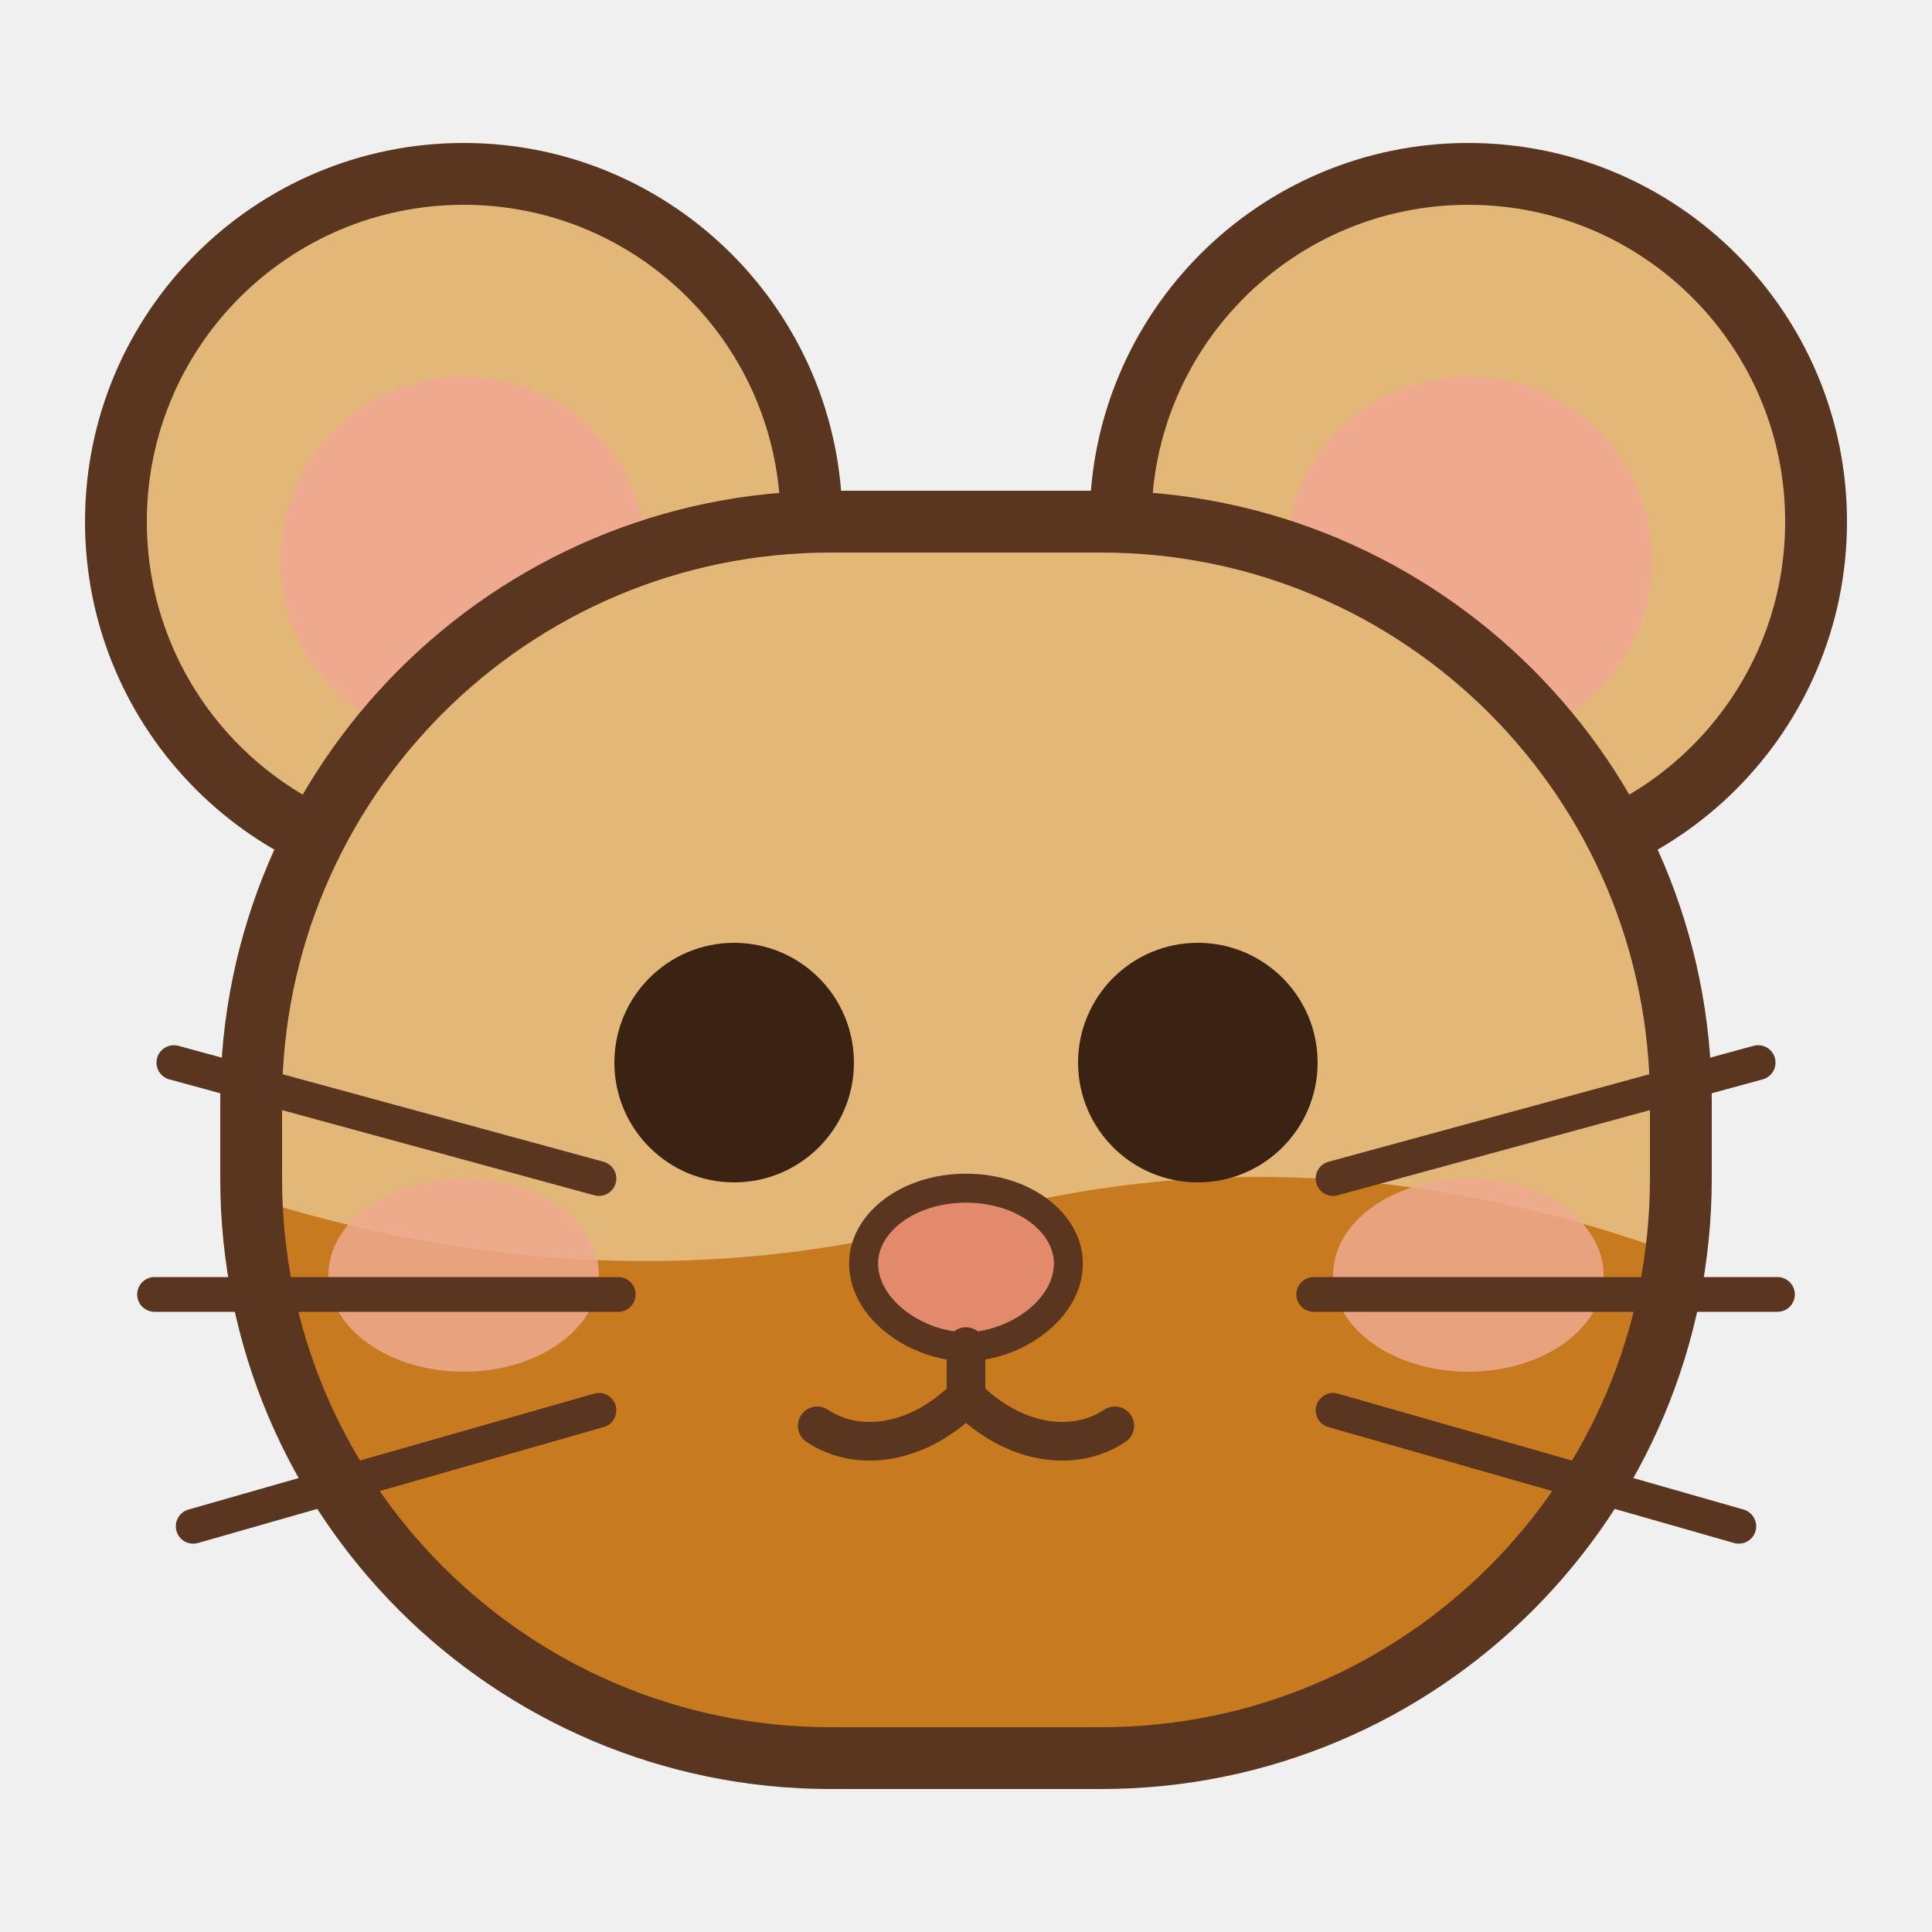
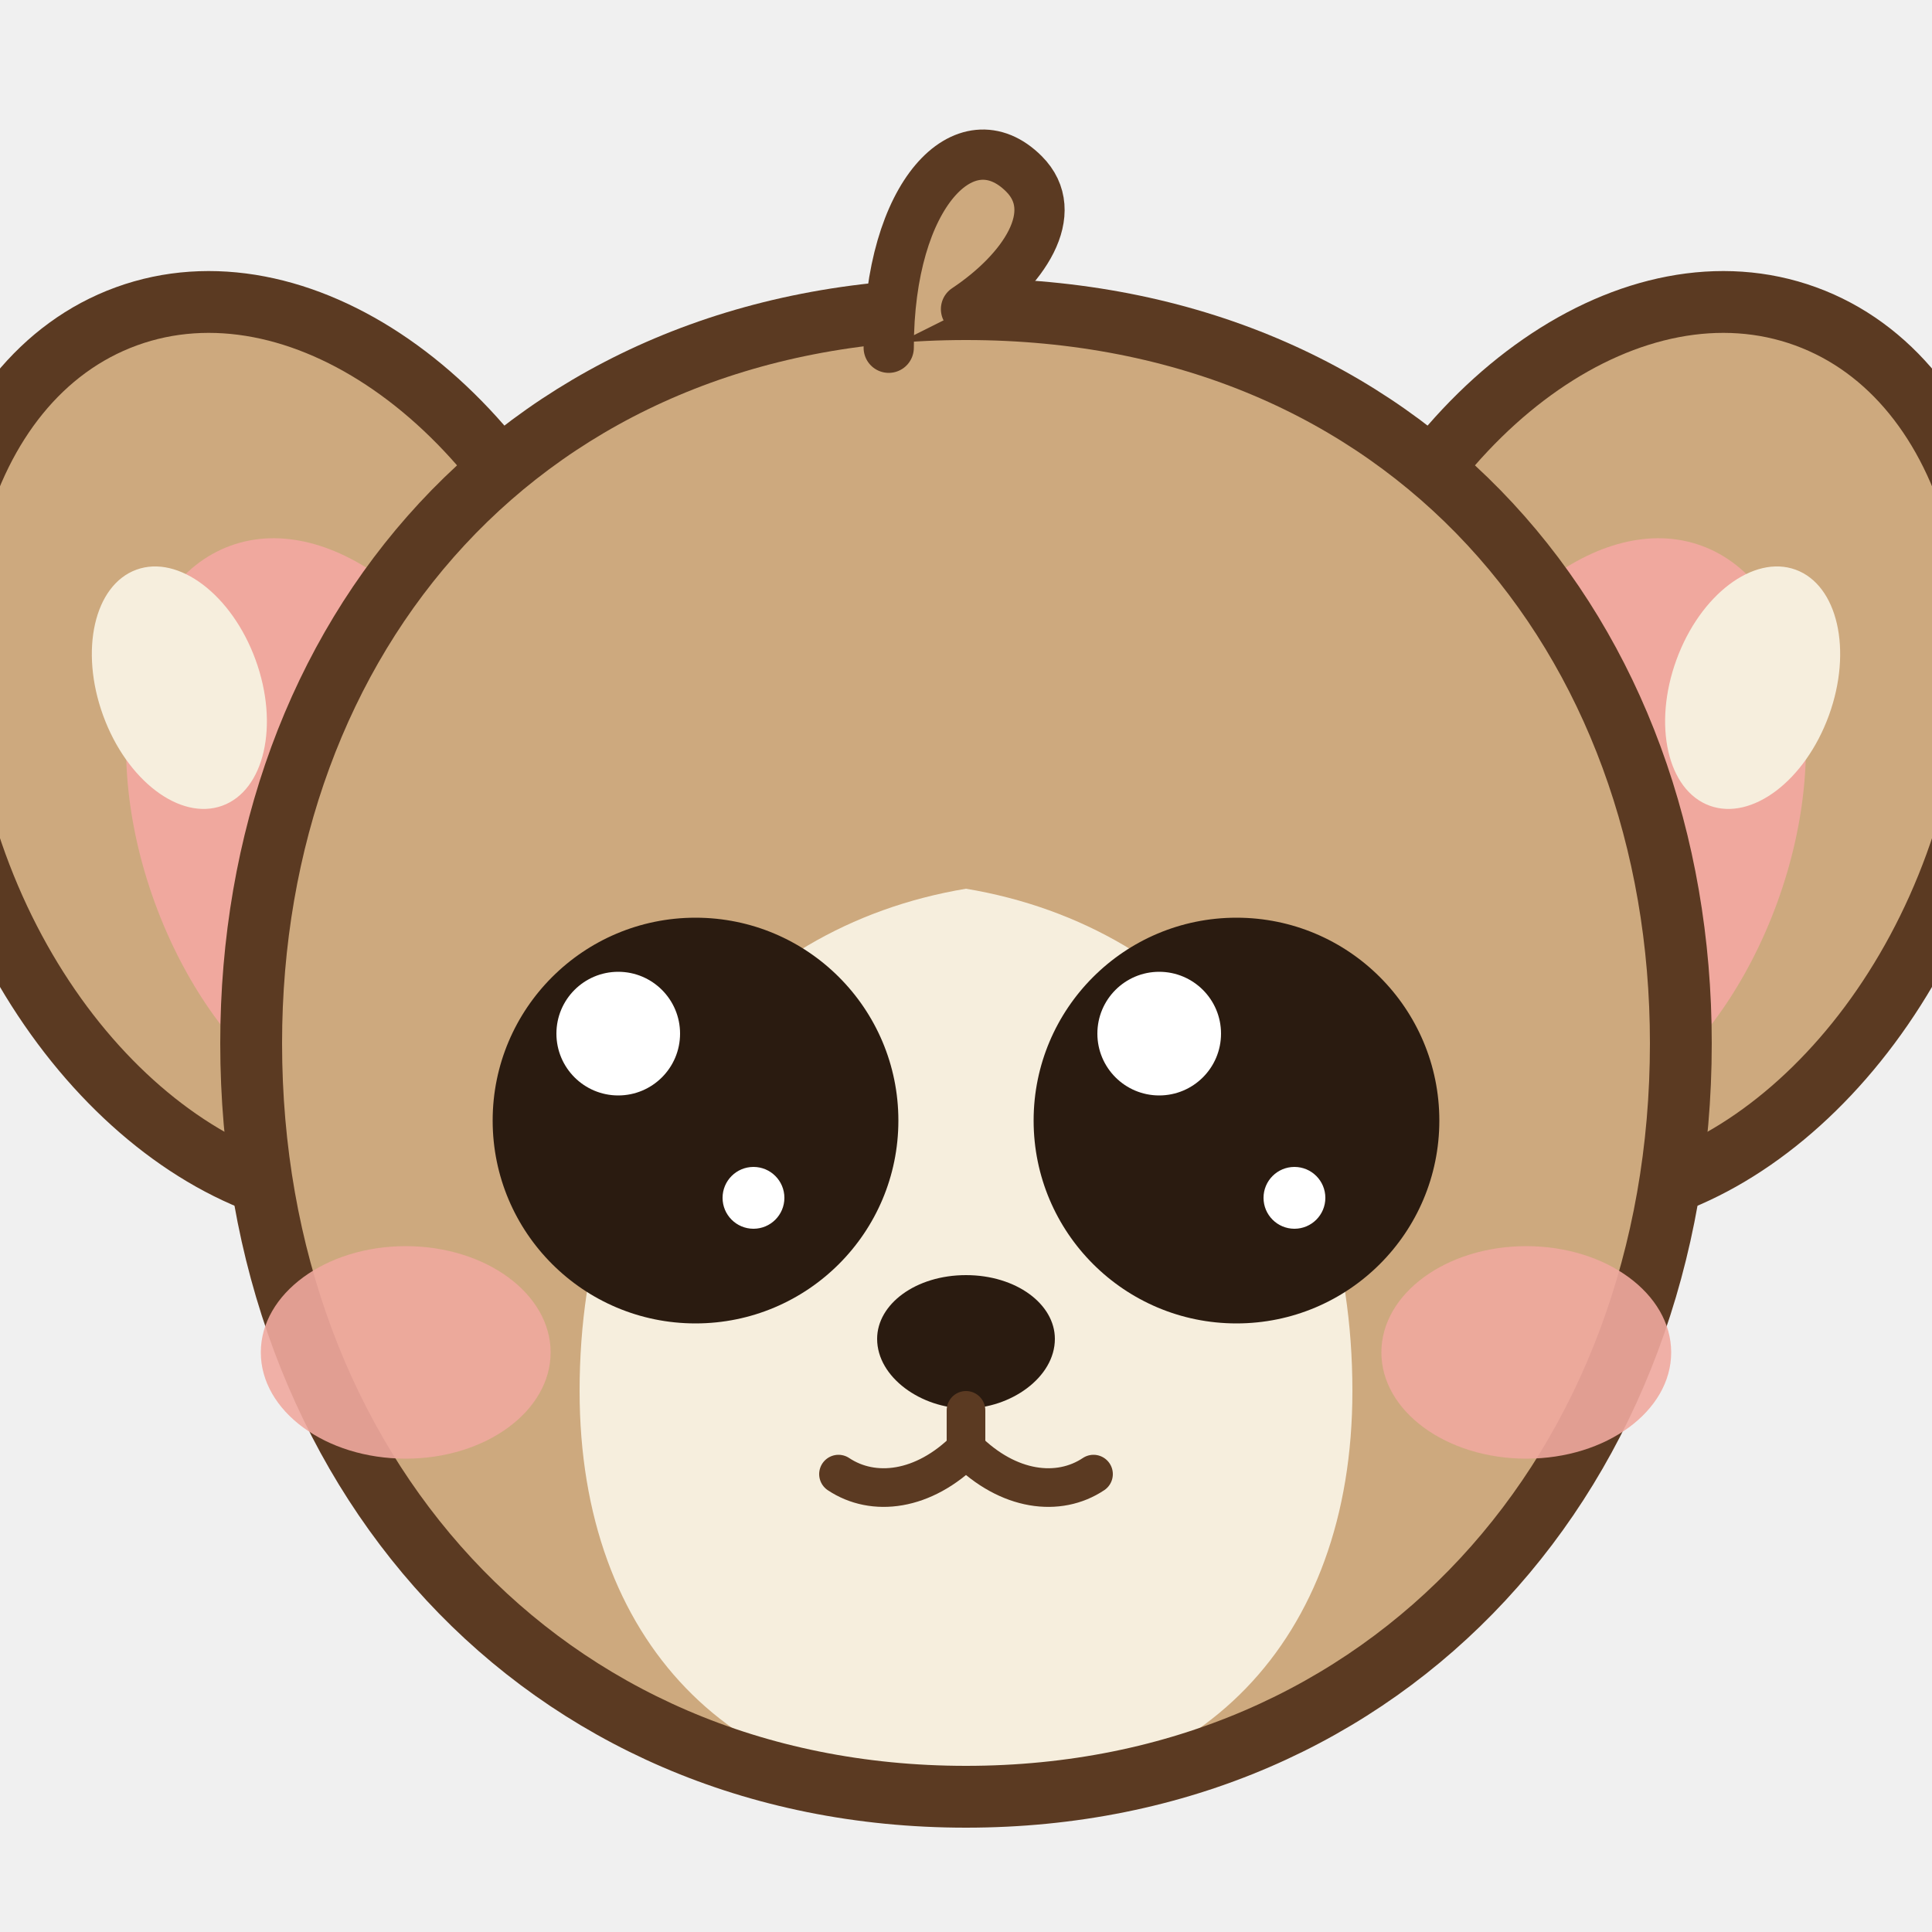
<svg xmlns="http://www.w3.org/2000/svg" viewBox="0 0 100 100">
-   <circle cx="24" cy="27" r="18" fill="#E3B778" stroke="#5A3620" stroke-width="3.2" />
-   <circle cx="76" cy="27" r="18" fill="#E3B778" stroke="#5A3620" stroke-width="3.2" />
-   <circle cx="24" cy="29" r="9.5" fill="#EFA98F" />
-   <circle cx="76" cy="29" r="9.5" fill="#EFA98F" />
+   <g transform="rotate(-20 18 42)">
+     <ellipse cx="16" cy="38" rx="17" ry="24" fill="#CDA97E" stroke="#5B3A22" stroke-width="3.2" />
+     <ellipse cx="17" cy="43" rx="10" ry="16" fill="#F0A89E" />
+     <ellipse cx="12" cy="33" rx="4.2" ry="6.5" fill="#F6EEDD" />
+   </g>
+   <g transform="rotate(20 82 42)">
+     <ellipse cx="84" cy="38" rx="17" ry="24" fill="#CDA97E" stroke="#5B3A22" stroke-width="3.2" />
+     <ellipse cx="83" cy="43" rx="10" ry="16" fill="#F0A89E" />
+     <ellipse cx="88" cy="33" rx="4.2" ry="6.5" fill="#F6EEDD" />
+   </g>
  <clipPath id="headClip">
-     <rect x="13" y="27" width="74" height="64" rx="30" ry="30" />
+     <path d="M50 16 C27 16 13 33 13 54 C13 76 28 93 50 93 C72 93 87 76 87 54 C87 33 73 16 50 16 Z" />
  </clipPath>
-   <rect x="13" y="27" width="74" height="64" rx="30" ry="30" fill="#C77A1E" />
-   <path d="M13 27 L87 27 L87 65 Q68 58 50 63 Q32 68 13 62 Z" fill="#E3B778" clip-path="url(#headClip)" />
-   <rect x="13" y="27" width="74" height="64" rx="30" ry="30" fill="none" stroke="#5A3620" stroke-width="3.2" />
-   <circle cx="38" cy="55" r="6.2" fill="#3A2313" />
-   <circle cx="62" cy="55" r="6.2" fill="#3A2313" />
-   <ellipse cx="24" cy="66" rx="7" ry="5" fill="#EFA98F" opacity="0.85" />
-   <ellipse cx="76" cy="66" rx="7" ry="5" fill="#EFA98F" opacity="0.85" />
-   <path d="M50 61.5c-3 0-5.3 1.8-5.3 3.9 0 2.4 2.8 4.3 5.3 4.3s5.3-1.9 5.3-4.3c0-2.1-2.3-3.9-5.3-3.9z" fill="#E38A6C" stroke="#5A3620" stroke-width="1.5" />
-   <path d="M50 69.7v2.6M50 72.3c-2.5 2.5-5.6 2.9-7.7 1.5M50 72.3c2.5 2.5 5.6 2.9 7.7 1.5" stroke="#5A3620" stroke-width="2" fill="none" stroke-linecap="round" />
-   <g stroke="#5A3620" stroke-width="1.8" stroke-linecap="round">
-     <path d="M31 61 L9 55" />
-     <path d="M32 67 L8 67" />
-     <path d="M31 73 L10 79" />
-     <path d="M69 61 L91 55" />
-     <path d="M68 67 L92 67" />
-     <path d="M69 73 L90 79" />
-   </g>
+   <path d="M50 16 C27 16 13 33 13 54 C13 76 28 93 50 93 C72 93 87 76 87 54 C87 33 73 16 50 16 Z" fill="#CDA97E" />
+   <path d="M50 46 C38 48 30 58 30 72 C30 85 38 93 50 93 C62 93 70 85 70 72 C70 58 62 48 50 46 Z" fill="#F6EEDD" clip-path="url(#headClip)" />
+   <path d="M50 16 C27 16 13 33 13 54 C13 76 28 93 50 93 C72 93 87 76 87 54 C87 33 73 16 50 16 Z" fill="none" stroke="#5B3A22" stroke-width="3.2" />
+   <path d="M46 18 C46 10 50 6 53 9 C55 11 53 14 50 16" fill="#CDA97E" stroke="#5B3A22" stroke-width="2.6" stroke-linecap="round" stroke-linejoin="round" />
+   <circle cx="36" cy="58" r="10.5" fill="#2A1B10" />
+   <circle cx="64" cy="58" r="10.5" fill="#2A1B10" />
+   <circle cx="32" cy="53.5" r="3.2" fill="#FFFFFF" />
+   <circle cx="39" cy="62" r="1.6" fill="#FFFFFF" />
+   <circle cx="60" cy="53.5" r="3.2" fill="#FFFFFF" />
+   <circle cx="67" cy="62" r="1.6" fill="#FFFFFF" />
+   <ellipse cx="21" cy="70" rx="7.5" ry="5.5" fill="#F0A89E" opacity="0.9" />
+   <ellipse cx="79" cy="70" rx="7.5" ry="5.5" fill="#F0A89E" opacity="0.9" />
+   <path d="M50 66c-2.6 0-4.6 1.5-4.6 3.3 0 2 2.3 3.6 4.6 3.6s4.6-1.6 4.6-3.6c0-1.8-2-3.3-4.6-3.3z" fill="#2A1B10" />
+   <path d="M50 73v2M50 75c-2.2 2.2-4.8 2.5-6.6 1.3M50 75c2.2 2.2 4.8 2.5 6.6 1.3" stroke="#5B3A22" stroke-width="2" fill="none" stroke-linecap="round" />
</svg>
